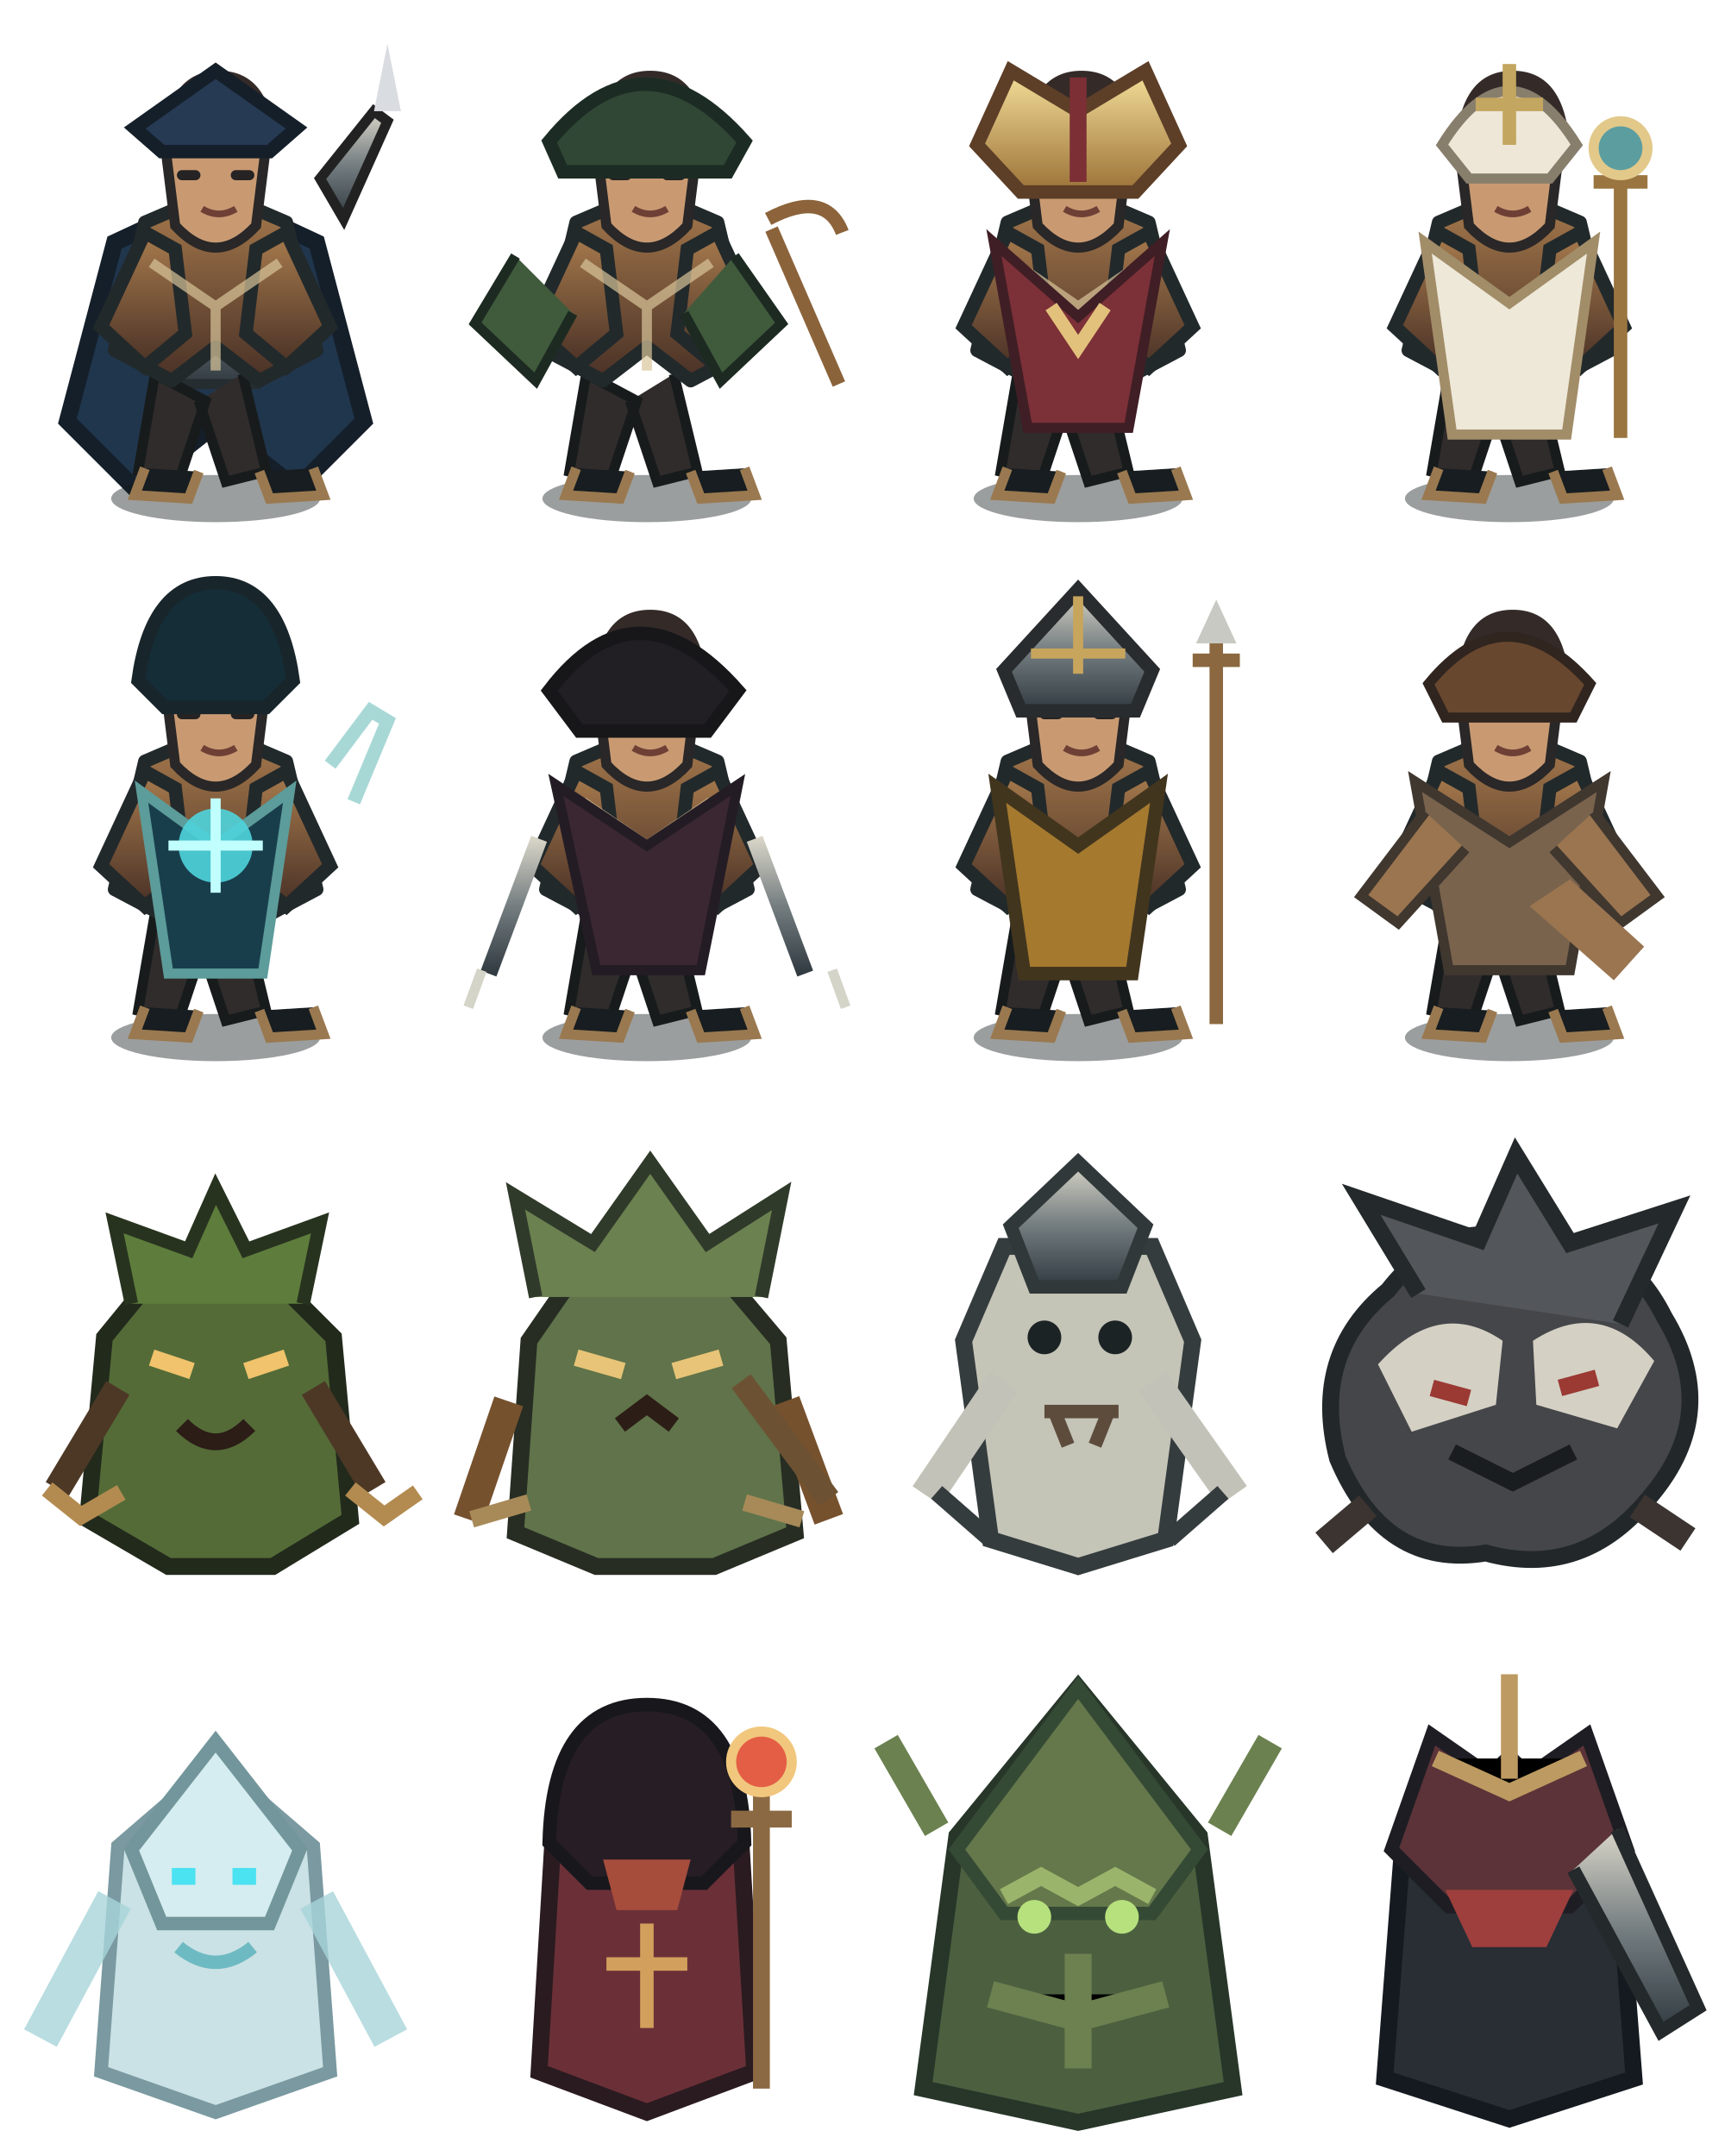
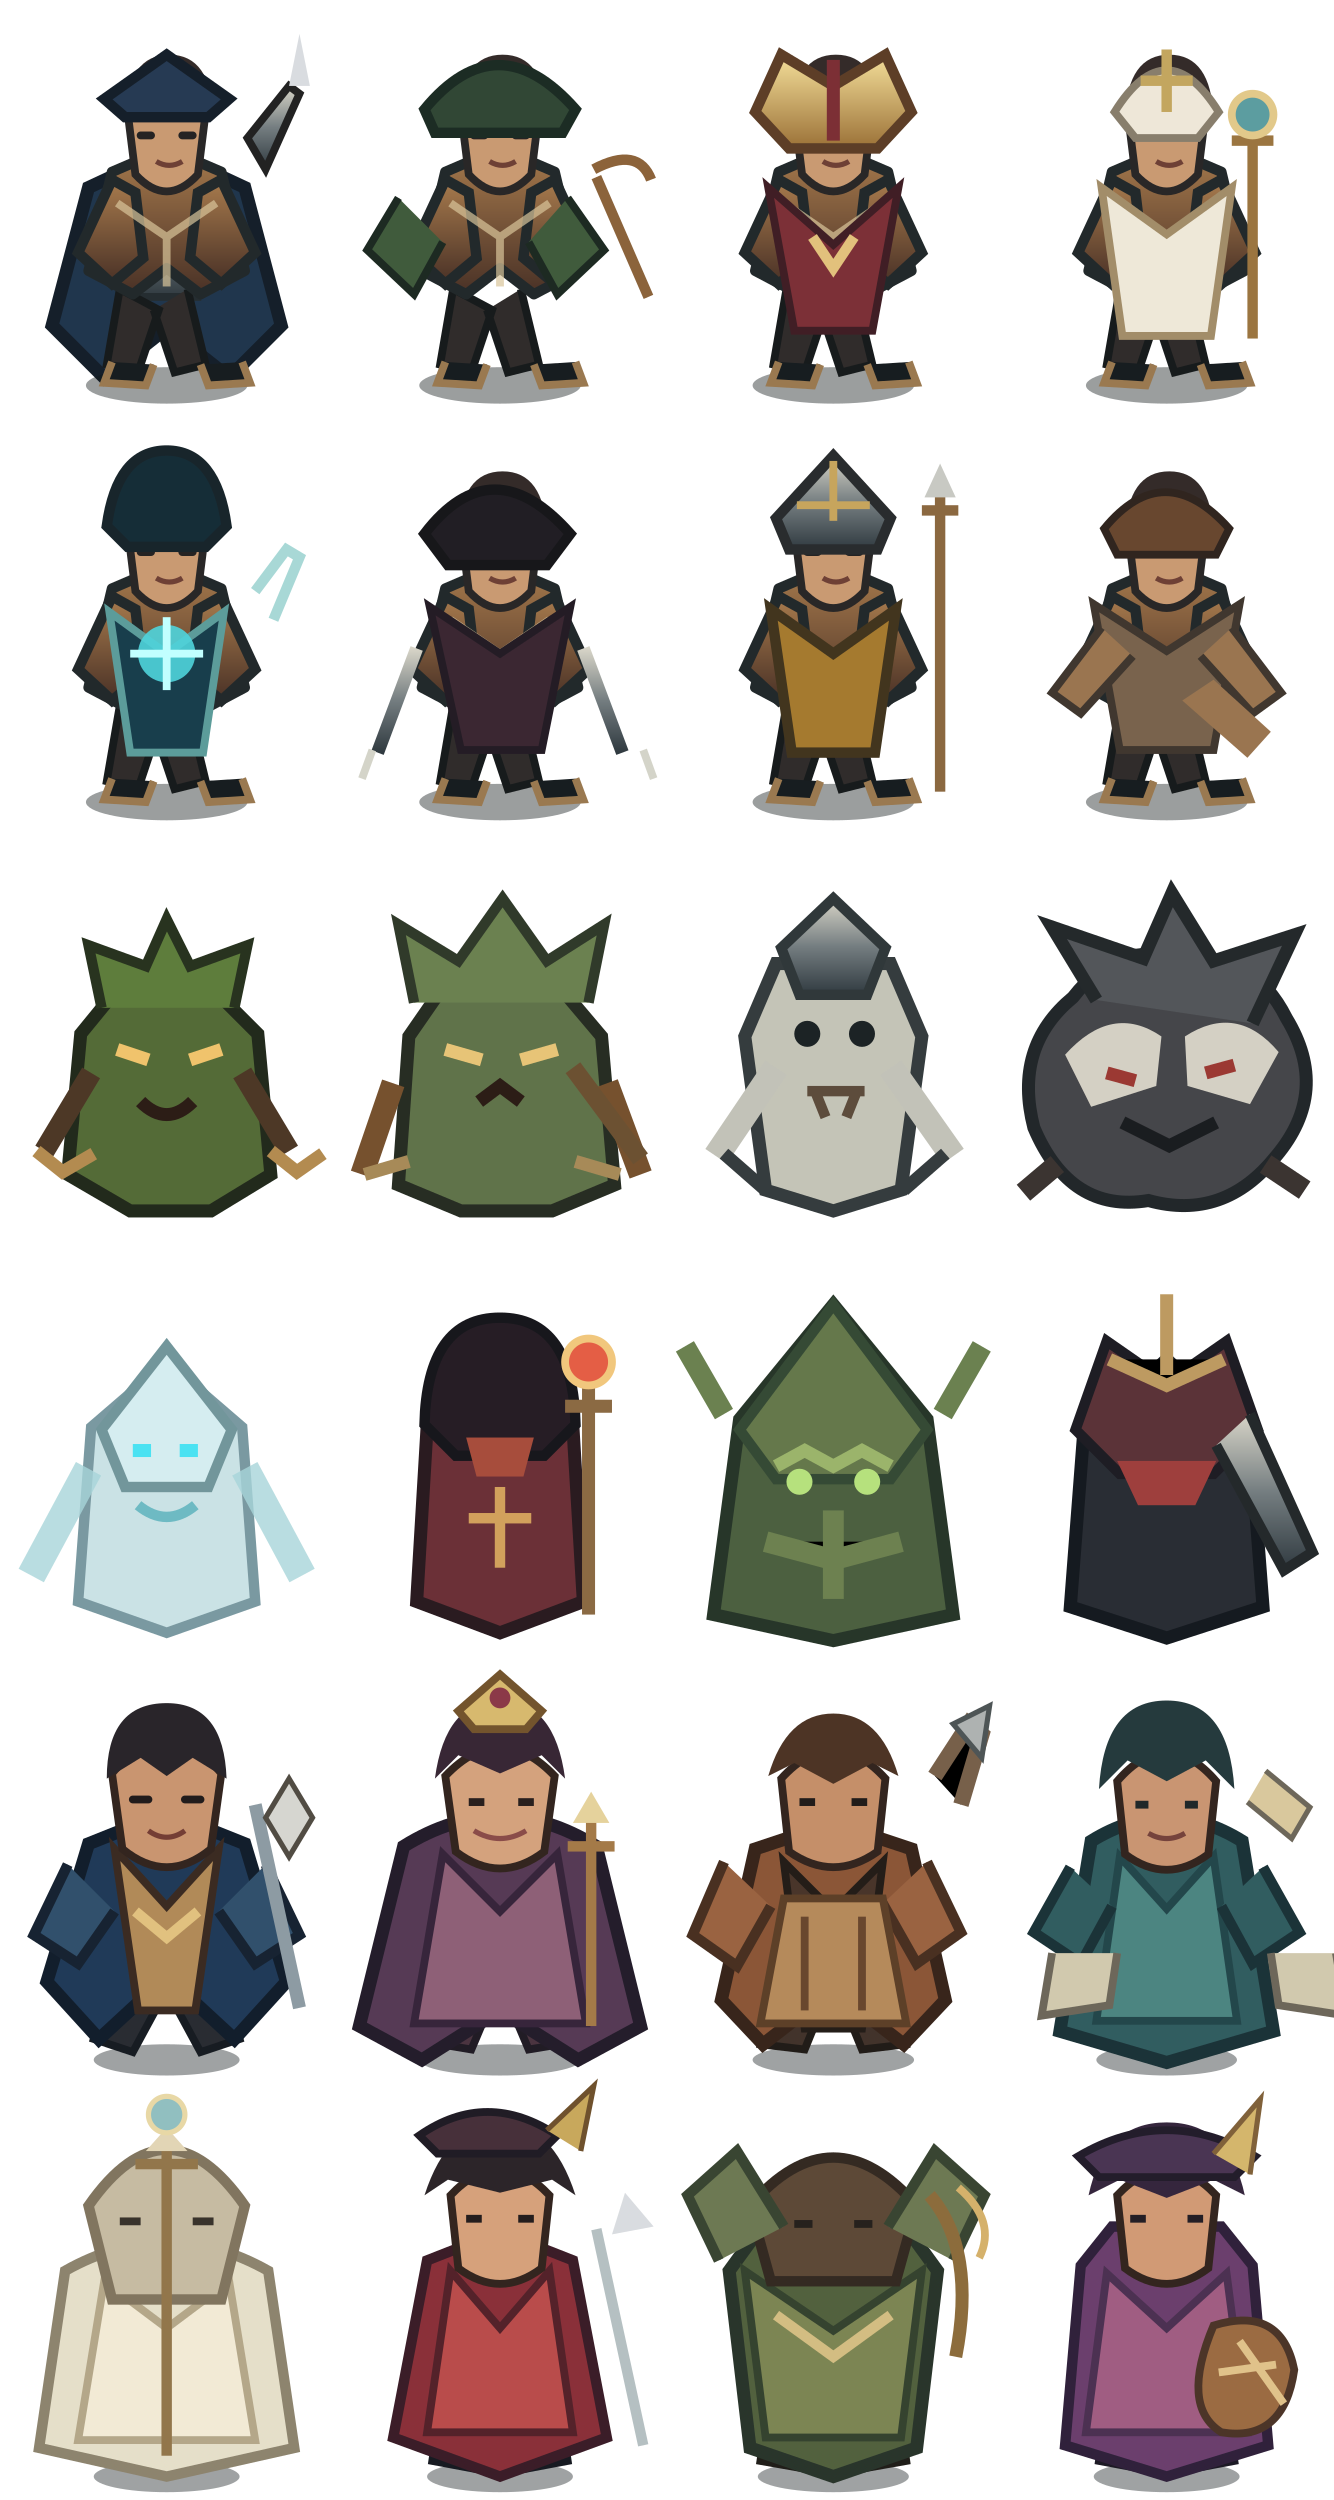
- <svg xmlns="http://www.w3.org/2000/svg" width="512" height="640" viewBox="0 0 512 640">
+ <svg xmlns="http://www.w3.org/2000/svg" width="512" height="960" viewBox="0 0 512 960">
  <defs>
    <linearGradient id="steel" x2="0" y2="1">
      <stop stop-color="#d8d5c8" />
      <stop offset=".5" stop-color="#747d80" />
      <stop offset="1" stop-color="#303a40" />
    </linearGradient>
    <linearGradient id="leather" x2="0" y2="1">
      <stop stop-color="#a87b4d" />
      <stop offset="1" stop-color="#493126" />
    </linearGradient>
    <linearGradient id="cloth" x2="0" y2="1">
      <stop stop-color="#e0c99b" />
      <stop offset="1" stop-color="#76604a" />
    </linearGradient>
    <linearGradient id="gold" x2="0" y2="1">
      <stop stop-color="#f4df9a" />
      <stop offset="1" stop-color="#9b7137" />
    </linearGradient>
    <linearGradient id="shadow" x2="0" y2="1">
      <stop stop-color="#293438" />
      <stop offset="1" stop-color="#11191e" />
    </linearGradient>
    <g id="human">
      <ellipse cx="64" cy="148" rx="31" ry="7" fill="#101719" opacity=".42" />
      <path d="M46 111l-5 29 12 3 8-24zm26 0 7 29-12 3-8-24" fill="#302c2b" stroke="#171b1c" stroke-width="3" />
      <path d="M43 66l-9 38 17 9 13-10 13 10 17-9-9-38-21-9z" fill="url(#leather)" stroke="#22292b" stroke-width="4" stroke-linejoin="round" />
      <path d="M43 69l-13 28 13 12 12-10-3-25zm42 0 13 28-13 12-12-10 3-25z" fill="url(#leather)" stroke="#22292b" stroke-width="4" />
      <path d="M49 43q15-16 30 0l-3 24q-12 13-24 0z" fill="#c99a72" stroke="#292727" stroke-width="3" />
      <path d="M48 45q1-24 17-24t17 24l-8-8-7 4-9-4z" fill="#342b29" />
      <path d="M54 52h4m12 0h4" stroke="#252323" stroke-width="3" stroke-linecap="round" />
      <path d="M60 62q5 3 10 0" fill="none" stroke="#6e4035" stroke-width="2" />
      <path d="M45 78l19 13 19-13M64 91v19" fill="none" stroke="#d8c49a" stroke-width="3" opacity=".7" />
      <path d="M43 139l-3 8 16 1 3-8m18 0 3 8 16-1-3-8" fill="#171d20" stroke="#9a7950" stroke-width="3" />
    </g>
  </defs>
  <g transform="translate(0 0)" style="--x:0">
    <g style="--unused:1">
      <path d="M34 72L20 125 40 145 64 126 88 145 108 125 94 72 64 58Z" fill="#20364d" stroke="#151f2a" stroke-width="5" />
      <path d="M45 69l19 18 19-18-7 45H52z" fill="url(#steel)" stroke="#252d31" stroke-width="3" />
    </g>
    <g transform="translate(0 0)" style="--body:#314d70">
      <use href="#human" />
      <path d="M40 38l24-17 24 17-8 7H48z" fill="#263a53" stroke="#151f2a" stroke-width="4" />
      <path d="M95 53l16-20 4 3-13 29z" fill="url(#steel)" stroke="#222" stroke-width="3" />
      <path d="M111 33l4-20 4 20z" fill="#d9dce0" />
    </g>
  </g>
  <g transform="translate(128 0)" style="--body:#526b45">
    <use href="#human" />
    <path d="M35 42q28-34 58 0l-5 9H39z" fill="#314735" stroke="#1c2c24" stroke-width="4" />
    <path d="M25 76l-12 20 18 17 11-20m48-17 14 20-18 17-11-20" fill="#405b3c" stroke="#1d2a22" stroke-width="3" />
    <path d="M100 65q17-9 22 4" fill="none" stroke="#8c633a" stroke-width="4" />
    <path d="M101 68l20 46" stroke="#8b633b" stroke-width="4" />
  </g>
  <g transform="translate(256 0)" style="--body:#782f37">
    <use href="#human" />
    <path d="M34 43l10-22 20 12 20-12 10 22-13 14H47z" fill="url(#gold)" stroke="#5d3e27" stroke-width="4" />
    <path d="M64 23v31" stroke="#7c2f35" stroke-width="5" />
    <path d="M39 72l25 22 25-22-10 55H49z" fill="#7c3037" stroke="#401e25" stroke-width="3" />
    <path d="M56 91l8 12 8-12" fill="none" stroke="#e2c17c" stroke-width="4" />
  </g>
  <g transform="translate(384 0)" style="--body:#d7d0bd">
    <use href="#human" />
    <path d="M44 43q20-32 40 0l-8 10H52z" fill="#eee7d8" stroke="#887e6c" stroke-width="3" />
    <path d="M64 19v24m-10-12h20" stroke="#c3a65f" stroke-width="4" />
    <path d="M39 72l25 18 25-18-8 57H47z" fill="#eee8d8" stroke="#a28d69" stroke-width="3" />
    <path d="M97 47v83m-8-76h16" stroke="#9b7540" stroke-width="4" />
    <circle cx="97" cy="44" r="8" fill="#5c9da0" stroke="#e2c98a" stroke-width="3" />
  </g>
  <g transform="translate(0 160)" style="--body:#284b58">
    <use href="#human" />
    <path d="M41 42q4-29 23-29t23 29l-8 8H49z" fill="#152d37" stroke="#18252b" stroke-width="4" />
    <path d="M42 75l22 16 22-16-8 54H50z" fill="#183e4c" stroke="#5c9c9a" stroke-width="3" />
    <circle cx="64" cy="91" r="11" fill="#4fd4db" opacity=".9" />
    <path d="M64 77v28m-14-14h28" stroke="#c1ffff" stroke-width="3" />
    <path d="M98 67l12-16 5 3-10 24" fill="none" stroke="#a8d8d6" stroke-width="4" />
  </g>
  <g transform="translate(128 160)" style="--body:#542d35">
    <use href="#human" />
    <path d="M35 45q26-34 56 0l-9 12H44z" fill="#211e24" stroke="#17171a" stroke-width="4" />
    <path d="M37 73l27 18 27-18-11 55H49z" fill="#3b2732" stroke="#241c25" stroke-width="3" />
    <path d="M32 89l-15 40m79-40 15 40" stroke="url(#steel)" stroke-width="5" />
    <path d="M15 128l-4 11m108-11 4 11" stroke="#d4d4c9" stroke-width="3" />
  </g>
  <g transform="translate(256 160)" style="--body:#9b762e">
    <use href="#human" />
    <path d="M42 39l22-24 22 24-5 12H47z" fill="url(#steel)" stroke="#292c2e" stroke-width="4" />
    <path d="M64 17v23m-14-6h28" stroke="#c7a55d" stroke-width="3" />
    <path d="M40 74l24 17 24-17-8 55H48z" fill="#a57a2f" stroke="#42351e" stroke-width="4" />
    <path d="M105 24v120m-7-108h14" stroke="#8b6840" stroke-width="4" />
    <path d="M105 18l-6 13h12z" fill="#c8c9c3" />
  </g>
  <g transform="translate(384 160)" style="--body:#735b48">
    <use href="#human" />
    <path d="M40 43q23-28 48 0l-5 10H45z" fill="#68472f" stroke="#30251f" stroke-width="3" />
    <path d="M36 72l28 18 28-18-10 56H46z" fill="#79634d" stroke="#40372f" stroke-width="3" />
    <path d="M39 81l-19 25 11 8 20-22m38-11 19 25-11 8-20-22" fill="#9a7550" stroke="#40372f" stroke-width="3" />
    <path d="M82 101l22 20-9 10-25-22" fill="#9a7550" />
  </g>
  <g transform="translate(0 320)">
    <path d="M26 131l5-54 18-22 28 0 22 22 5 54-23 14-31 0z" fill="#546b37" stroke="#222a1c" stroke-width="5" />
    <path d="M39 67l-5-24 22 8 8-18 9 18 22-8-5 24" fill="#5e7d3c" stroke="#28331f" stroke-width="4" />
    <path d="M45 83l12 4m16 0 12-4" stroke="#f0c36c" stroke-width="5" />
    <path d="M54 103q10 10 20 0" fill="none" stroke="#2c1d16" stroke-width="5" />
    <path d="M35 92l-18 30m76-30 18 30" stroke="#4d3826" stroke-width="8" />
    <path d="M14 122l10 8 12-7m68-1 10 8 10-7" fill="none" stroke="#b38b50" stroke-width="5" />
  </g>
  <g transform="translate(128 320)">
    <path d="M25 135l4-57 18-26 34 0 22 26 5 57-24 10H49z" fill="#60734a" stroke="#272d23" stroke-width="5" />
    <path d="M31 65l-6-30 23 14 17-24 17 24 22-14-6 30" fill="#6b8150" stroke="#303a2a" stroke-width="4" />
    <path d="M43 83l14 4m15 0 14-4" stroke="#e7c477" stroke-width="5" />
    <path d="M56 103l8-6 8 6" fill="none" stroke="#2c1d16" stroke-width="5" />
    <path d="M23 96l-12 35m94-35 13 35" stroke="#76512e" stroke-width="9" />
    <path d="M12 131l17-5m81 5-17-5" stroke="#a78a58" stroke-width="5" />
    <path d="M92 90l26 35" stroke="#6c5132" stroke-width="7" />
  </g>
  <g transform="translate(256 320)">
    <path d="M42 50h44l12 28-8 59-26 8-26-8-8-59z" fill="#c4c4b7" stroke="#353c3e" stroke-width="5" />
    <path d="M44 44l20-19 20 19-7 18H51z" fill="url(#steel)" stroke="#30383a" stroke-width="4" />
    <circle cx="54" cy="77" r="5" fill="#1c2325" />
    <circle cx="75" cy="77" r="5" fill="#1c2325" />
    <path d="M54 99h22m-19 0 4 10m12-10-4 10" stroke="#5d4c3c" stroke-width="4" />
    <path d="M42 90l-23 34m67-34 24 34" stroke="#c2c2b8" stroke-width="10" />
    <path d="M22 123l16 14m69-14-16 14" stroke="#353c3e" stroke-width="5" />
  </g>
  <g transform="translate(384 320)">
    <path d="M13 113q-8-31 15-50 18-23 42-14 27-4 40 22 17 28-4 53-20 25-49 17-30 5-44-28z" fill="#45464a" stroke="#22272a" stroke-width="5" />
    <path d="M37 64l-17-28 35 12 11-25 16 26 31-10-16 34" fill="#53565a" stroke="#24292b" stroke-width="5" />
    <path d="M25 85q18-20 37-7l-2 19-25 8zm46-7q20-13 36 6l-11 20-24-7z" fill="#d4d0c4" />
    <path d="M41 92l11 3m27-3 11-3" stroke="#9b3933" stroke-width="5" />
    <path d="M47 111l18 9 18-9" fill="none" stroke="#1a1d20" stroke-width="5" />
    <path d="M22 127l-13 11m93-11 15 10" stroke="#3b3431" stroke-width="8" />
  </g>
  <g transform="translate(0 480)">
    <path d="M30 135l5-67 29-25 29 25 5 67-34 12z" fill="#b8d8dc" opacity=".75" stroke="#4e7782" stroke-width="4" />
    <path d="M39 69l25-32 25 32-9 22H48z" fill="#d5edf0" stroke="#72969b" stroke-width="4" />
    <path d="M51 77h7m18 0h-7" stroke="#4be2f2" stroke-width="5" />
    <path d="M53 98q11 9 22 0" fill="none" stroke="#6ebac3" stroke-width="4" />
    <path d="M34 84l-22 41m82-41 22 41" stroke="#a8d5d9" stroke-width="11" opacity=".8" />
  </g>
  <g transform="translate(128 480)">
    <path d="M32 135l4-67 28-20 28 20 4 67-32 12z" fill="#6b3037" stroke="#2a1b20" stroke-width="5" />
    <path d="M35 67q1-41 29-41t29 41L81 79H47z" fill="#261d25" stroke="#17171c" stroke-width="4" />
    <path d="M51 72h26l-4 15H55z" fill="#a74d3c" />
    <path d="M64 91v31m-12-19h24" stroke="#d2a05c" stroke-width="4" />
    <path d="M98 50v90m-9-80h18" stroke="#8b6a43" stroke-width="5" />
    <circle cx="98" cy="43" r="9" fill="#e45e45" stroke="#f1c77d" stroke-width="3" />
  </g>
  <g transform="translate(256 480)">
    <path d="M18 140l10-75 36-44 36 44 10 75-46 10z" fill="#4c6040" stroke="#273629" stroke-width="5" />
    <path d="M28 69l36-48 36 48-14 19H42z" fill="#65784b" stroke="#354a35" stroke-width="4" />
    <path d="M42 83l11-6 11 6 11-6 11 6" fill="none" stroke="#9bb46b" stroke-width="5" />
    <circle cx="51" cy="89" r="5" fill="#b6e17d" />
    <circle cx="77" cy="89" r="5" fill="#b6e17d" />
    <path d="M64 100v34m-26-22 26 7 26-7" stroke="#6d8150" stroke-width="8" />
    <path d="M22 63L7 37m99 26 15-26" stroke="#6b8150" stroke-width="8" />
  </g>
  <g transform="translate(384 480)">
    <path d="M27 137l5-65 32-30 32 30 5 65-37 12z" fill="#292d34" stroke="#151a20" stroke-width="5" />
    <path d="M29 69l12-34 23 16 23-16 12 34-17 17H46z" fill="#5b3338" stroke="#1e1d24" stroke-width="4" />
    <path d="M45 81h38l-8 17H53z" fill="#9e3f3d" />
    <path d="M64 17v31m-22-6 22 10 22-10" stroke="#bd9a61" stroke-width="5" />
    <path d="M96 63l24 53-11 7-26-48" fill="url(#steel)" stroke="#24292b" stroke-width="4" />
  </g>
+   <g transform="translate(0 640)">
+     <ellipse cx="64" cy="151" rx="28" ry="6" fill="#101719" opacity=".4" />
+     <path d="M45 112l-9 31 15 5 13-24 13 24 15-5-9-31" fill="#292c32" stroke="#171c22" stroke-width="3" />
+     <path d="M34 68l-16 53 20 22 26-24 26 24 20-22-16-53-30-12z" fill="#203a58" stroke="#121e2c" stroke-width="5" />
+     <path d="M44 70l20 22 20-22-9 62H53z" fill="#b18a58" stroke="#3b2b22" stroke-width="3" />
+     <path d="M43 41q21-25 42 0l-4 29q-17 14-34 0z" fill="#c99570" stroke="#33251f" stroke-width="3" />
+     <path d="M41 43q0-29 23-29 22 0 23 29l-13-8-10 7-10-7z" fill="#29252a" />
+     <path d="M51 51h6m14 0h6" stroke="#211c1c" stroke-width="3" stroke-linecap="round" />
+     <path d="M57 63q7 5 14 0" fill="none" stroke="#743e35" stroke-width="2" />
+     <path d="M26 76l-13 27 17 11 14-20m58-18 13 27-17 11-14-20" fill="#31506c" stroke="#172332" stroke-width="4" />
+     <path d="M98 53l17 78" stroke="#8d9ba3" stroke-width="5" />
+     <path d="M111 43l9 15-9 15-9-15z" fill="#d6d6d0" stroke="#514c43" stroke-width="2" />
+     <path d="M52 94l12 10 12-10" fill="none" stroke="#e1c17f" stroke-width="4" />
+   </g>
+   <g transform="translate(128 640)">
+     <ellipse cx="64" cy="151" rx="31" ry="6" fill="#101719" opacity=".4" />
+     <path d="M40 110l-5 34 18 3 11-26 11 26 18-3-5-34" fill="#4b3440" stroke="#211c25" stroke-width="3" />
+     <path d="M27 69q37-23 74 0l17 69-24 13-30-19-30 19-24-13z" fill="#563a55" stroke="#241d2b" stroke-width="5" />
+     <path d="M42 72l22 22 22-22 11 65H31z" fill="#8e6077" stroke="#37253b" stroke-width="3" />
+     <path d="M43 42q21-22 42 0l-4 29q-17 13-34 0z" fill="#d4a27d" stroke="#33251f" stroke-width="3" />
+     <path d="M39 43q4-30 25-30t25 30l-9-9-16 7-16-7z" fill="#382735" />
+     <path d="M48 17l16-14 16 14-6 7H54z" fill="#d7b96e" stroke="#73542d" stroke-width="3" />
+     <circle cx="64" cy="12" r="4" fill="#8b3948" />
+     <path d="M52 52h6m13 0h6" stroke="#29201e" stroke-width="3" />
+     <path d="M54 63q10 6 20 0" fill="none" stroke="#8a4c49" stroke-width="2" />
+     <path d="M99 59v79m-9-69h18" stroke="#a47a48" stroke-width="4" />
+     <path d="M99 48l-7 12h14z" fill="#e5d29c" />
+   </g>
+   <g transform="translate(256 640)">
+     <ellipse cx="64" cy="151" rx="31" ry="6" fill="#101719" opacity=".4" />
+     <path d="M40 111l-4 34 17 2 11-27 11 27 17-2-4-34" fill="#42332b" stroke="#211c18" stroke-width="3" />
+     <path d="M34 70l-13 58 16 17 27-21 27 21 16-17-13-58-30-10z" fill="#8b5637" stroke="#38251b" stroke-width="5" />
+     <path d="M45 75l19 19 19-19-8 64H53z" fill="#49352a" stroke="#241d18" stroke-width="3" />
+     <path d="M44 43q20-22 40 0l-3 28q-17 12-34 0z" fill="#c58f69" stroke="#33251f" stroke-width="3" />
+     <path d="M39 42q7-24 25-24t25 24l-10-5-15 8-15-8z" fill="#4d3425" />
+     <path d="M51 52h6m14 0h6" stroke="#211c1a" stroke-width="3" />
+     <path d="M22 75l-12 28 17 12 13-23m60-17 13 27-17 12-13-23" fill="#9a6341" stroke="#493021" stroke-width="4" />
+     <path d="M45 89h38l9 48H36z" fill="#b58a5b" stroke="#5d4028" stroke-width="3" />
+     <path d="M53 96v36m22-36v36" stroke="#69472e" stroke-width="3" />
+     <path d="M103 42l13-20 5 4-8 27" stroke="#77604a" stroke-width="6" />
+     <path d="M110 22l14-7-3 20z" fill="#aeb2b1" stroke="#4e5556" stroke-width="2" />
+   </g>
+   <g transform="translate(384 640)">
+     <ellipse cx="64" cy="151" rx="27" ry="6" fill="#101719" opacity=".4" />
+     <path d="M43 112l-6 32 16 3 11-25 11 25 16-3-6-32" fill="#283c3c" stroke="#172627" stroke-width="3" />
+     <path d="M35 67q29-18 58 0l12 73-41 12-41-12z" fill="#315d60" stroke="#1b3338" stroke-width="5" />
+     <path d="M46 73l18 20 18-20 9 63H37z" fill="#4c8581" stroke="#23474b" stroke-width="3" />
+     <path d="M45 44q19-22 38 0l-3 28q-16 12-32 0z" fill="#c99572" stroke="#33251f" stroke-width="3" />
+     <path d="M38 47q2-34 26-34t26 34l-11-11-15 8-15-8z" fill="#253a3d" />
+     <path d="M52 53h5m14 0h5" stroke="#202829" stroke-width="3" />
+     <path d="M57 64q7 4 14 0" fill="none" stroke="#75433c" stroke-width="2" />
+     <path d="M27 77l-14 25 18 12 12-22m58-15 14 25-18 12-12-22" fill="#315d60" stroke="#1b3338" stroke-width="4" />
+     <path d="M20 110l-4 24 26-4 3-20m59 0 3 20 26 4-4-24" fill="#d1c9ae" stroke="#6d675a" stroke-width="3" />
+     <path d="M102 40l17 14-7 12-17-14" fill="#d9c89d" stroke="#6d675a" stroke-width="2" />
+   </g>
+   <g transform="translate(0 800)">
+     <ellipse cx="64" cy="151" rx="28" ry="6" fill="#101719" opacity=".4" />
+     <path d="M43 110l-5 34 16 3 10-26 10 26 16-3-5-34" fill="#d8d0b9" stroke="#77705d" stroke-width="3" />
+     <path d="M25 72q39-22 78 0l10 68-49 11-49-11z" fill="#e5dfc9" stroke="#8d846e" stroke-width="4" />
+     <path d="M40 76l24 18 24-18 10 61H30z" fill="#f2ead5" stroke="#b4a789" stroke-width="3" />
+     <path d="M34 47q30-43 60 0l-9 36H43z" fill="#c6bba2" stroke="#81755f" stroke-width="4" />
+     <path d="M46 53h8m20 0h8" stroke="#39332c" stroke-width="3" />
+     <path d="M64 17v126m-12-112h24" stroke="#92764b" stroke-width="4" />
+     <path d="M64 17l-8 9h16z" fill="#e2d5b5" />
+     <circle cx="64" cy="12" r="7" fill="#91bfc0" stroke="#e8d8a6" stroke-width="2" />
+   </g>
+   <g transform="translate(128 800)">
+     <ellipse cx="64" cy="151" rx="28" ry="6" fill="#101719" opacity=".4" />
+     <path d="M43 111l-5 34 16 3 10-26 10 26 16-3-5-34" fill="#302c35" stroke="#171a21" stroke-width="3" />
+     <path d="M36 68l-13 68 41 15 41-15-13-68-28-11z" fill="#8a3039" stroke="#3b1d28" stroke-width="4" />
+     <path d="M45 72l19 22 19-22 9 62H36z" fill="#b94c4b" stroke="#54222a" stroke-width="3" />
+     <path d="M45 43q19-20 38 0l-3 28q-16 12-32 0z" fill="#d6a17b" stroke="#33251f" stroke-width="3" />
+     <path d="M35 43q9-28 29-28t29 28l-9-6-20 5-20-5z" fill="#2c2529" />
+     <path d="M51 52h6m14 0h6" stroke="#241d1d" stroke-width="3" />
+     <path d="M33 20q26-18 53 0l-7 7H40z" fill="#47303a" stroke="#201c25" stroke-width="3" />
+     <path d="M82 18l18-17-5 25" fill="#c8a85c" stroke="#6f512d" stroke-width="2" />
+     <path d="M101 56l18 83" stroke="#b5c0c2" stroke-width="4" />
+     <path d="M112 42l-5 16 16-3z" fill="#d9dce0" />
+   </g>
+   <g transform="translate(256 800)">
+     <ellipse cx="64" cy="151" rx="29" ry="6" fill="#101719" opacity=".4" />
+     <path d="M41 111l-5 34 17 3 11-27 11 27 17-3-5-34" fill="#3b342b" stroke="#201e19" stroke-width="3" />
+     <path d="M24 72l16-22h48l16 22-8 68-32 11-32-11z" fill="#52613e" stroke="#29352b" stroke-width="5" />
+     <path d="M30 72l34 23 34-23-8 64H38z" fill="#7c8553" stroke="#35432f" stroke-width="3" />
+     <path d="M32 47q32-37 64 0l-8 29H40z" fill="#5d4937" stroke="#342a22" stroke-width="4" />
+     <path d="M49 54h7m16 0h7" stroke="#26211d" stroke-width="3" />
+     <path d="M20 68l-12-25 19-17 18 29m65 13 12-25-19-17-18 29" fill="#6d7953" stroke="#394532" stroke-width="4" />
+     <path d="M101 43q18 21 10 62" fill="none" stroke="#8c6c3c" stroke-width="5" />
+     <path d="M112 40q15 13 8 27" fill="none" stroke="#d5b16b" stroke-width="3" />
+     <path d="M42 89l22 16 22-16" fill="none" stroke="#d3bd82" stroke-width="4" />
+   </g>
+   <g transform="translate(384 800)">
+     <ellipse cx="64" cy="151" rx="28" ry="6" fill="#101719" opacity=".4" />
+     <path d="M43 111l-5 34 16 3 10-26 10 26 16-3-5-34" fill="#342b3d" stroke="#1d1a25" stroke-width="3" />
+     <path d="M31 70l12-15h42l12 15 6 69-39 12-39-12z" fill="#6b3f6d" stroke="#30213b" stroke-width="4" />
+     <path d="M41 73l23 21 23-21 8 61H33z" fill="#a05d82" stroke="#4c3152" stroke-width="3" />
+     <path d="M45 43q19-20 38 0l-3 28q-16 12-32 0z" fill="#d19a75" stroke="#33251f" stroke-width="3" />
+     <path d="M34 43q6-28 30-28t30 28l-12-6-18 7-18-7z" fill="#35263d" />
+     <path d="M50 52h6m16 0h6" stroke="#241e25" stroke-width="3" />
+     <path d="M30 28q34-20 68 0l-8 8H38z" fill="#4a3553" stroke="#231d2b" stroke-width="3" />
+     <path d="M82 27l18-21-4 29" fill="#d4b66c" stroke="#80613a" stroke-width="2" />
+     <path d="M82 93q26-8 31 17-4 28-28 24-16-10-3-41z" fill="#9b6b42" stroke="#4c3528" stroke-width="3" />
+     <path d="M92 99l17 24m-25-12 22-3" stroke="#e0c28a" stroke-width="3" />
+   </g>
</svg>
